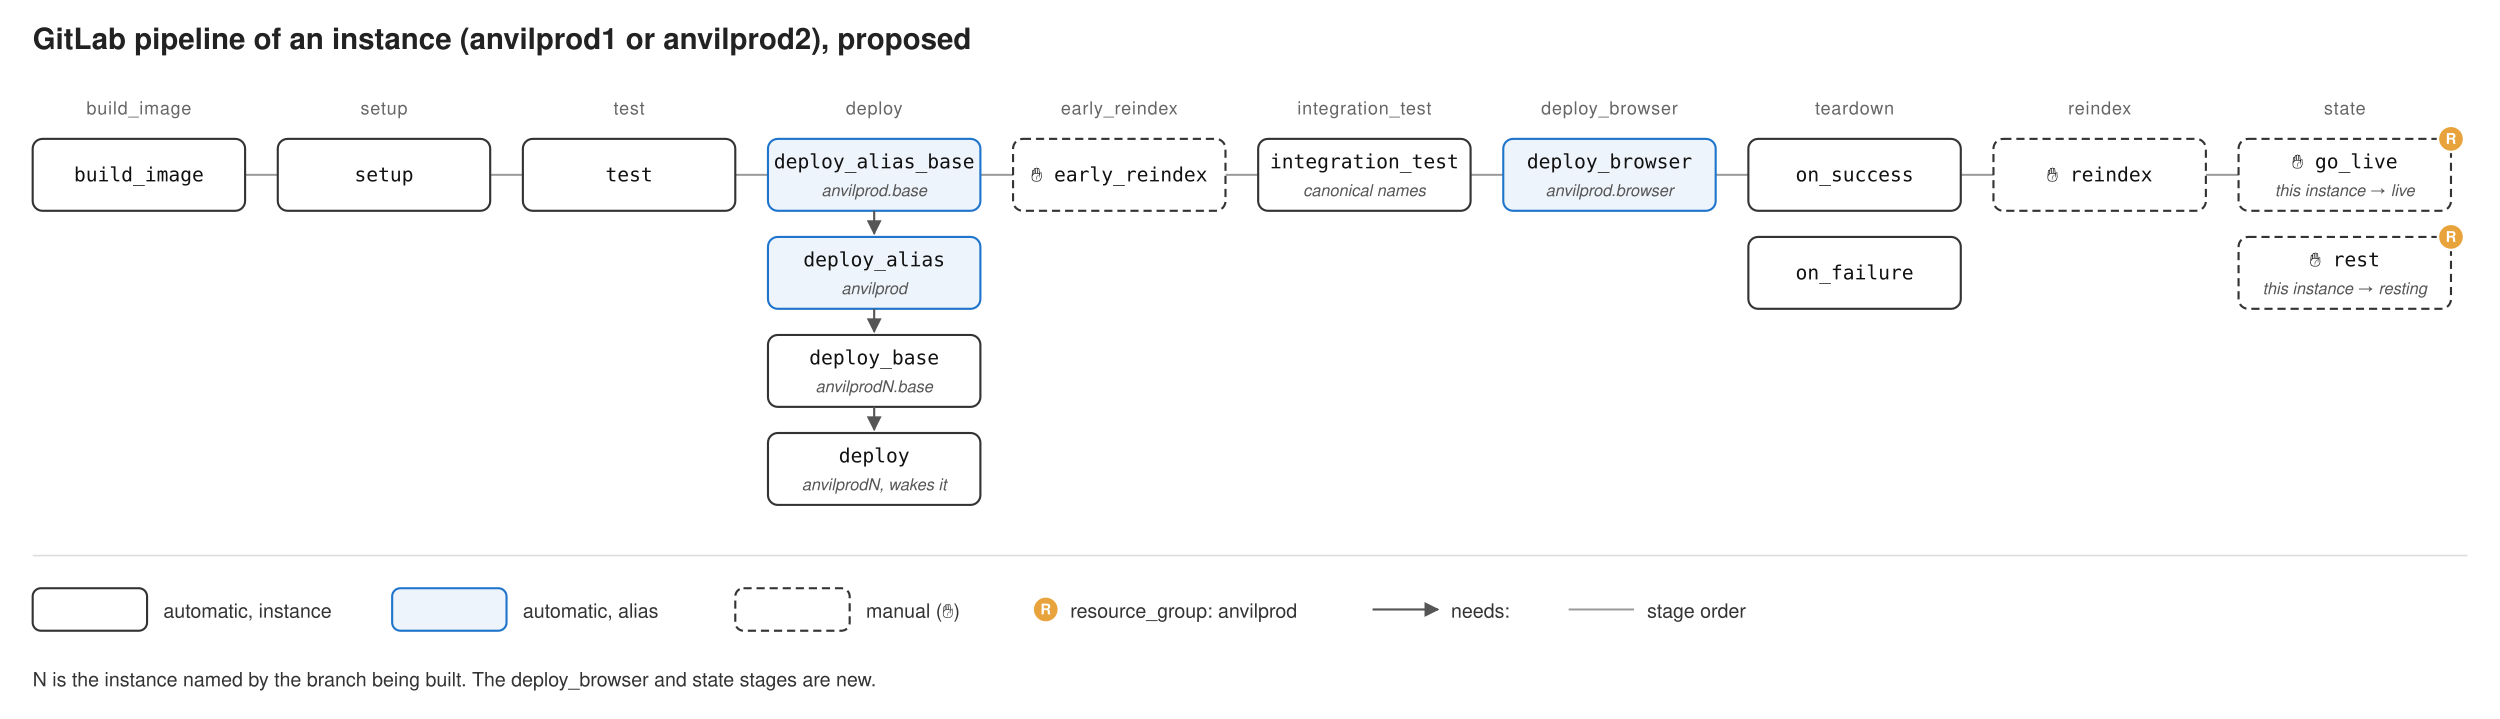
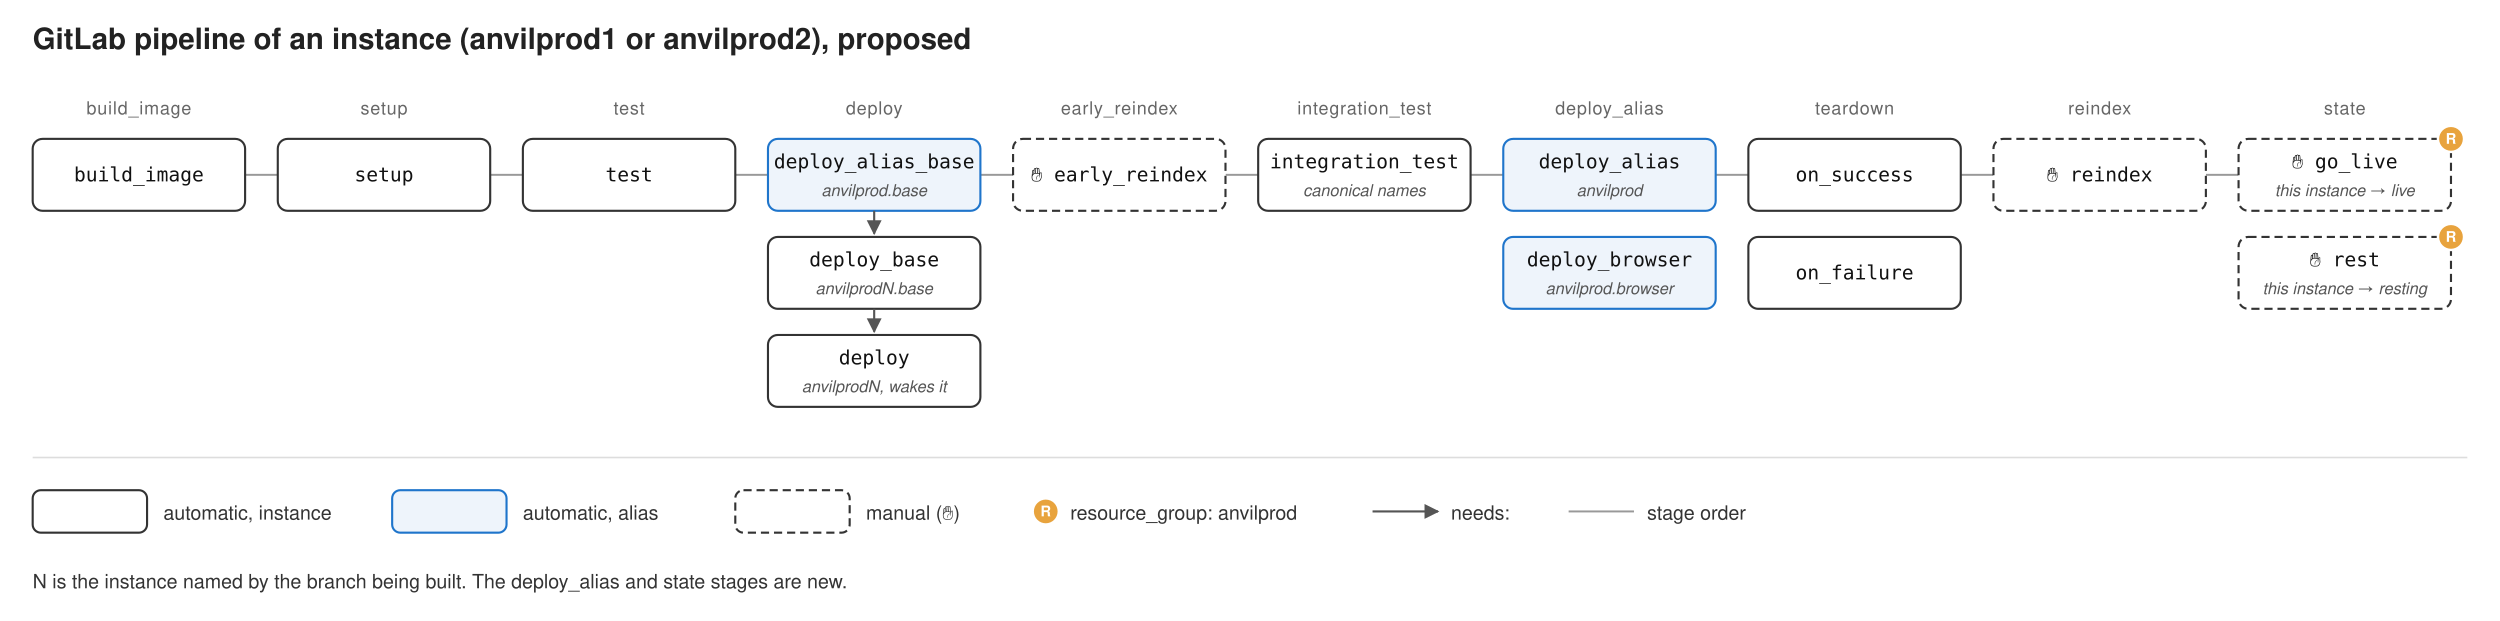
- <svg xmlns="http://www.w3.org/2000/svg" width="1530" height="440" viewBox="0 0 1530 440" font-family="-apple-system, Helvetica, Arial, sans-serif">
+ <svg xmlns="http://www.w3.org/2000/svg" width="1530" height="380" viewBox="0 0 1530 380" font-family="-apple-system, Helvetica, Arial, sans-serif">
  <defs>
    <marker id="arrow" viewBox="0 0 10 10" refX="9" refY="5" markerWidth="7" markerHeight="7" orient="auto-start-reverse">
      <path d="M0,0 L10,5 L0,10 z" fill="#555" />
    </marker>
    <style>
      .title { font-size: 18px; font-weight: 600; fill: #222; }
      .stage { font-size: 11px; fill: #666; text-anchor: middle; text-transform: uppercase; letter-spacing: 0.5px; }
      .job { fill: #fff; stroke: #333; stroke-width: 1.3; }
      .alias { fill: #eef4fb; stroke: #1f75cb; stroke-width: 1.3; }
      .manual { fill: #fff; stroke: #333; stroke-width: 1.3; stroke-dasharray: 5 3; }
      .name { font-family: Menlo, Monaco, monospace; font-size: 12px; fill: #111; text-anchor: middle; }
      .note { font-size: 10px; fill: #555; text-anchor: middle; font-style: italic; }
      .seq { stroke: #999; stroke-width: 1.2; fill: none; }
      .dep { stroke: #555; stroke-width: 1.3; fill: none; }
      .badge { fill: #e8a33d; stroke: #fff; stroke-width: 1.5; }
      .badge-text { font-size: 9px; font-weight: 700; fill: #fff; text-anchor: middle; }
      .legend { font-size: 12px; fill: #333; }
      .sep { stroke: #ddd; stroke-width: 1; }
    </style>
  </defs>
-   <rect width="1530" height="440" fill="#fff" />
+   <rect width="1530" height="380" fill="#fff" />
  <text x="20" y="30" class="title">GitLab pipeline of an instance (anvilprod1 or anvilprod2), proposed</text>
  <g>
    <text x="85" y="70" class="stage">build_image</text>
    <text x="235" y="70" class="stage">setup</text>
    <text x="385" y="70" class="stage">test</text>
    <text x="535" y="70" class="stage">deploy</text>
    <text x="685" y="70" class="stage">early_reindex</text>
    <text x="835" y="70" class="stage">integration_test</text>
-     <text x="985" y="70" class="stage">deploy_browser</text>
+     <text x="985" y="70" class="stage">deploy_alias</text>
    <text x="1135" y="70" class="stage">teardown</text>
    <text x="1285" y="70" class="stage">reindex</text>
    <text x="1435" y="70" class="stage">state</text>
  </g>
  <path class="seq" d="M150,107 H170" />
  <path class="seq" d="M300,107 H320" />
  <path class="seq" d="M450,107 H470" />
  <path class="seq" d="M600,107 H620" />
  <path class="seq" d="M750,107 H770" />
  <path class="seq" d="M900,107 H920" />
  <path class="seq" d="M1050,107 H1070" />
  <path class="seq" d="M1200,107 H1220" />
  <path class="seq" d="M1350,107 H1370" />
  <rect class="job" x="20" y="85" width="130" height="44" rx="6" />
  <text class="name" x="85" y="111">build_image</text>
  <rect class="job" x="170" y="85" width="130" height="44" rx="6" />
  <text class="name" x="235" y="111">setup</text>
  <rect class="job" x="320" y="85" width="130" height="44" rx="6" />
  <text class="name" x="385" y="111">test</text>
  <rect class="alias" x="470" y="85" width="130" height="44" rx="6" />
  <text class="name" x="535" y="103">deploy_alias_base</text>
  <text class="note" x="535" y="120">anvilprod.base</text>
  <path class="dep" d="M535,129 V143" marker-end="url(#arrow)" />
-   <rect class="alias" x="470" y="145" width="130" height="44" rx="6" />
-   <text class="name" x="535" y="163">deploy_alias</text>
-   <text class="note" x="535" y="180">anvilprod</text>
+   <rect class="job" x="470" y="145" width="130" height="44" rx="6" />
+   <text class="name" x="535" y="163">deploy_base</text>
+   <text class="note" x="535" y="180">anvilprodN.base</text>
  <path class="dep" d="M535,189 V203" marker-end="url(#arrow)" />
  <rect class="job" x="470" y="205" width="130" height="44" rx="6" />
-   <text class="name" x="535" y="223">deploy_base</text>
-   <text class="note" x="535" y="240">anvilprodN.base</text>
-   <path class="dep" d="M535,249 V263" marker-end="url(#arrow)" />
-   <rect class="job" x="470" y="265" width="130" height="44" rx="6" />
-   <text class="name" x="535" y="283">deploy</text>
-   <text class="note" x="535" y="300">anvilprodN, wakes it</text>
+   <text class="name" x="535" y="223">deploy</text>
+   <text class="note" x="535" y="240">anvilprodN, wakes it</text>
  <rect class="manual" x="620" y="85" width="130" height="44" rx="6" />
  <text class="name" x="685" y="111">✋ early_reindex</text>
  <rect class="job" x="770" y="85" width="130" height="44" rx="6" />
  <text class="name" x="835" y="103">integration_test</text>
  <text class="note" x="835" y="120">canonical names</text>
  <rect class="alias" x="920" y="85" width="130" height="44" rx="6" />
-   <text class="name" x="985" y="103">deploy_browser</text>
-   <text class="note" x="985" y="120">anvilprod.browser</text>
+   <text class="name" x="985" y="103">deploy_alias</text>
+   <text class="note" x="985" y="120">anvilprod</text>
+   <rect class="alias" x="920" y="145" width="130" height="44" rx="6" />
+   <text class="name" x="985" y="163">deploy_browser</text>
+   <text class="note" x="985" y="180">anvilprod.browser</text>
  <rect class="job" x="1070" y="85" width="130" height="44" rx="6" />
  <text class="name" x="1135" y="111">on_success</text>
  <rect class="job" x="1070" y="145" width="130" height="44" rx="6" />
  <text class="name" x="1135" y="171">on_failure</text>
  <rect class="manual" x="1220" y="85" width="130" height="44" rx="6" />
  <text class="name" x="1285" y="111">✋ reindex</text>
  <rect class="manual" x="1370" y="85" width="130" height="44" rx="6" />
  <text class="name" x="1435" y="103">✋ go_live</text>
  <text class="note" x="1435" y="120">this instance → live</text>
  <circle class="badge" cx="1500" cy="85" r="8" />
  <text class="badge-text" x="1500" y="88">R</text>
  <rect class="manual" x="1370" y="145" width="130" height="44" rx="6" />
  <text class="name" x="1435" y="163">✋ rest</text>
  <text class="note" x="1435" y="180">this instance → resting</text>
  <circle class="badge" cx="1500" cy="145" r="8" />
  <text class="badge-text" x="1500" y="148">R</text>
-   <line class="sep" x1="20" y1="340" x2="1510" y2="340" />
-   <rect class="job" x="20" y="360" width="70" height="26" rx="5" />
-   <text class="legend" x="100" y="378">automatic, instance</text>
-   <rect class="alias" x="240" y="360" width="70" height="26" rx="5" />
-   <text class="legend" x="320" y="378">automatic, alias</text>
-   <rect class="manual" x="450" y="360" width="70" height="26" rx="5" />
-   <text class="legend" x="530" y="378">manual (✋)</text>
-   <circle class="badge" cx="640" cy="373" r="8" />
-   <text class="badge-text" x="640" y="376">R</text>
-   <text class="legend" x="655" y="378">resource_group: anvilprod</text>
-   <path class="dep" d="M840,373 H880" marker-end="url(#arrow)" />
-   <text class="legend" x="888" y="378">needs:</text>
-   <path class="seq" d="M960,373 H1000" />
-   <text class="legend" x="1008" y="378">stage order</text>
-   <text class="legend" x="20" y="420" fill="#777">N is the instance named by the branch being built. The deploy_browser and state stages are new.</text>
+   <line class="sep" x1="20" y1="280" x2="1510" y2="280" />
+   <rect class="job" x="20" y="300" width="70" height="26" rx="5" />
+   <text class="legend" x="100" y="318">automatic, instance</text>
+   <rect class="alias" x="240" y="300" width="70" height="26" rx="5" />
+   <text class="legend" x="320" y="318">automatic, alias</text>
+   <rect class="manual" x="450" y="300" width="70" height="26" rx="5" />
+   <text class="legend" x="530" y="318">manual (✋)</text>
+   <circle class="badge" cx="640" cy="313" r="8" />
+   <text class="badge-text" x="640" y="316">R</text>
+   <text class="legend" x="655" y="318">resource_group: anvilprod</text>
+   <path class="dep" d="M840,313 H880" marker-end="url(#arrow)" />
+   <text class="legend" x="888" y="318">needs:</text>
+   <path class="seq" d="M960,313 H1000" />
+   <text class="legend" x="1008" y="318">stage order</text>
+   <text class="legend" x="20" y="360" fill="#777">N is the instance named by the branch being built. The deploy_alias and state stages are new.</text>
</svg>
